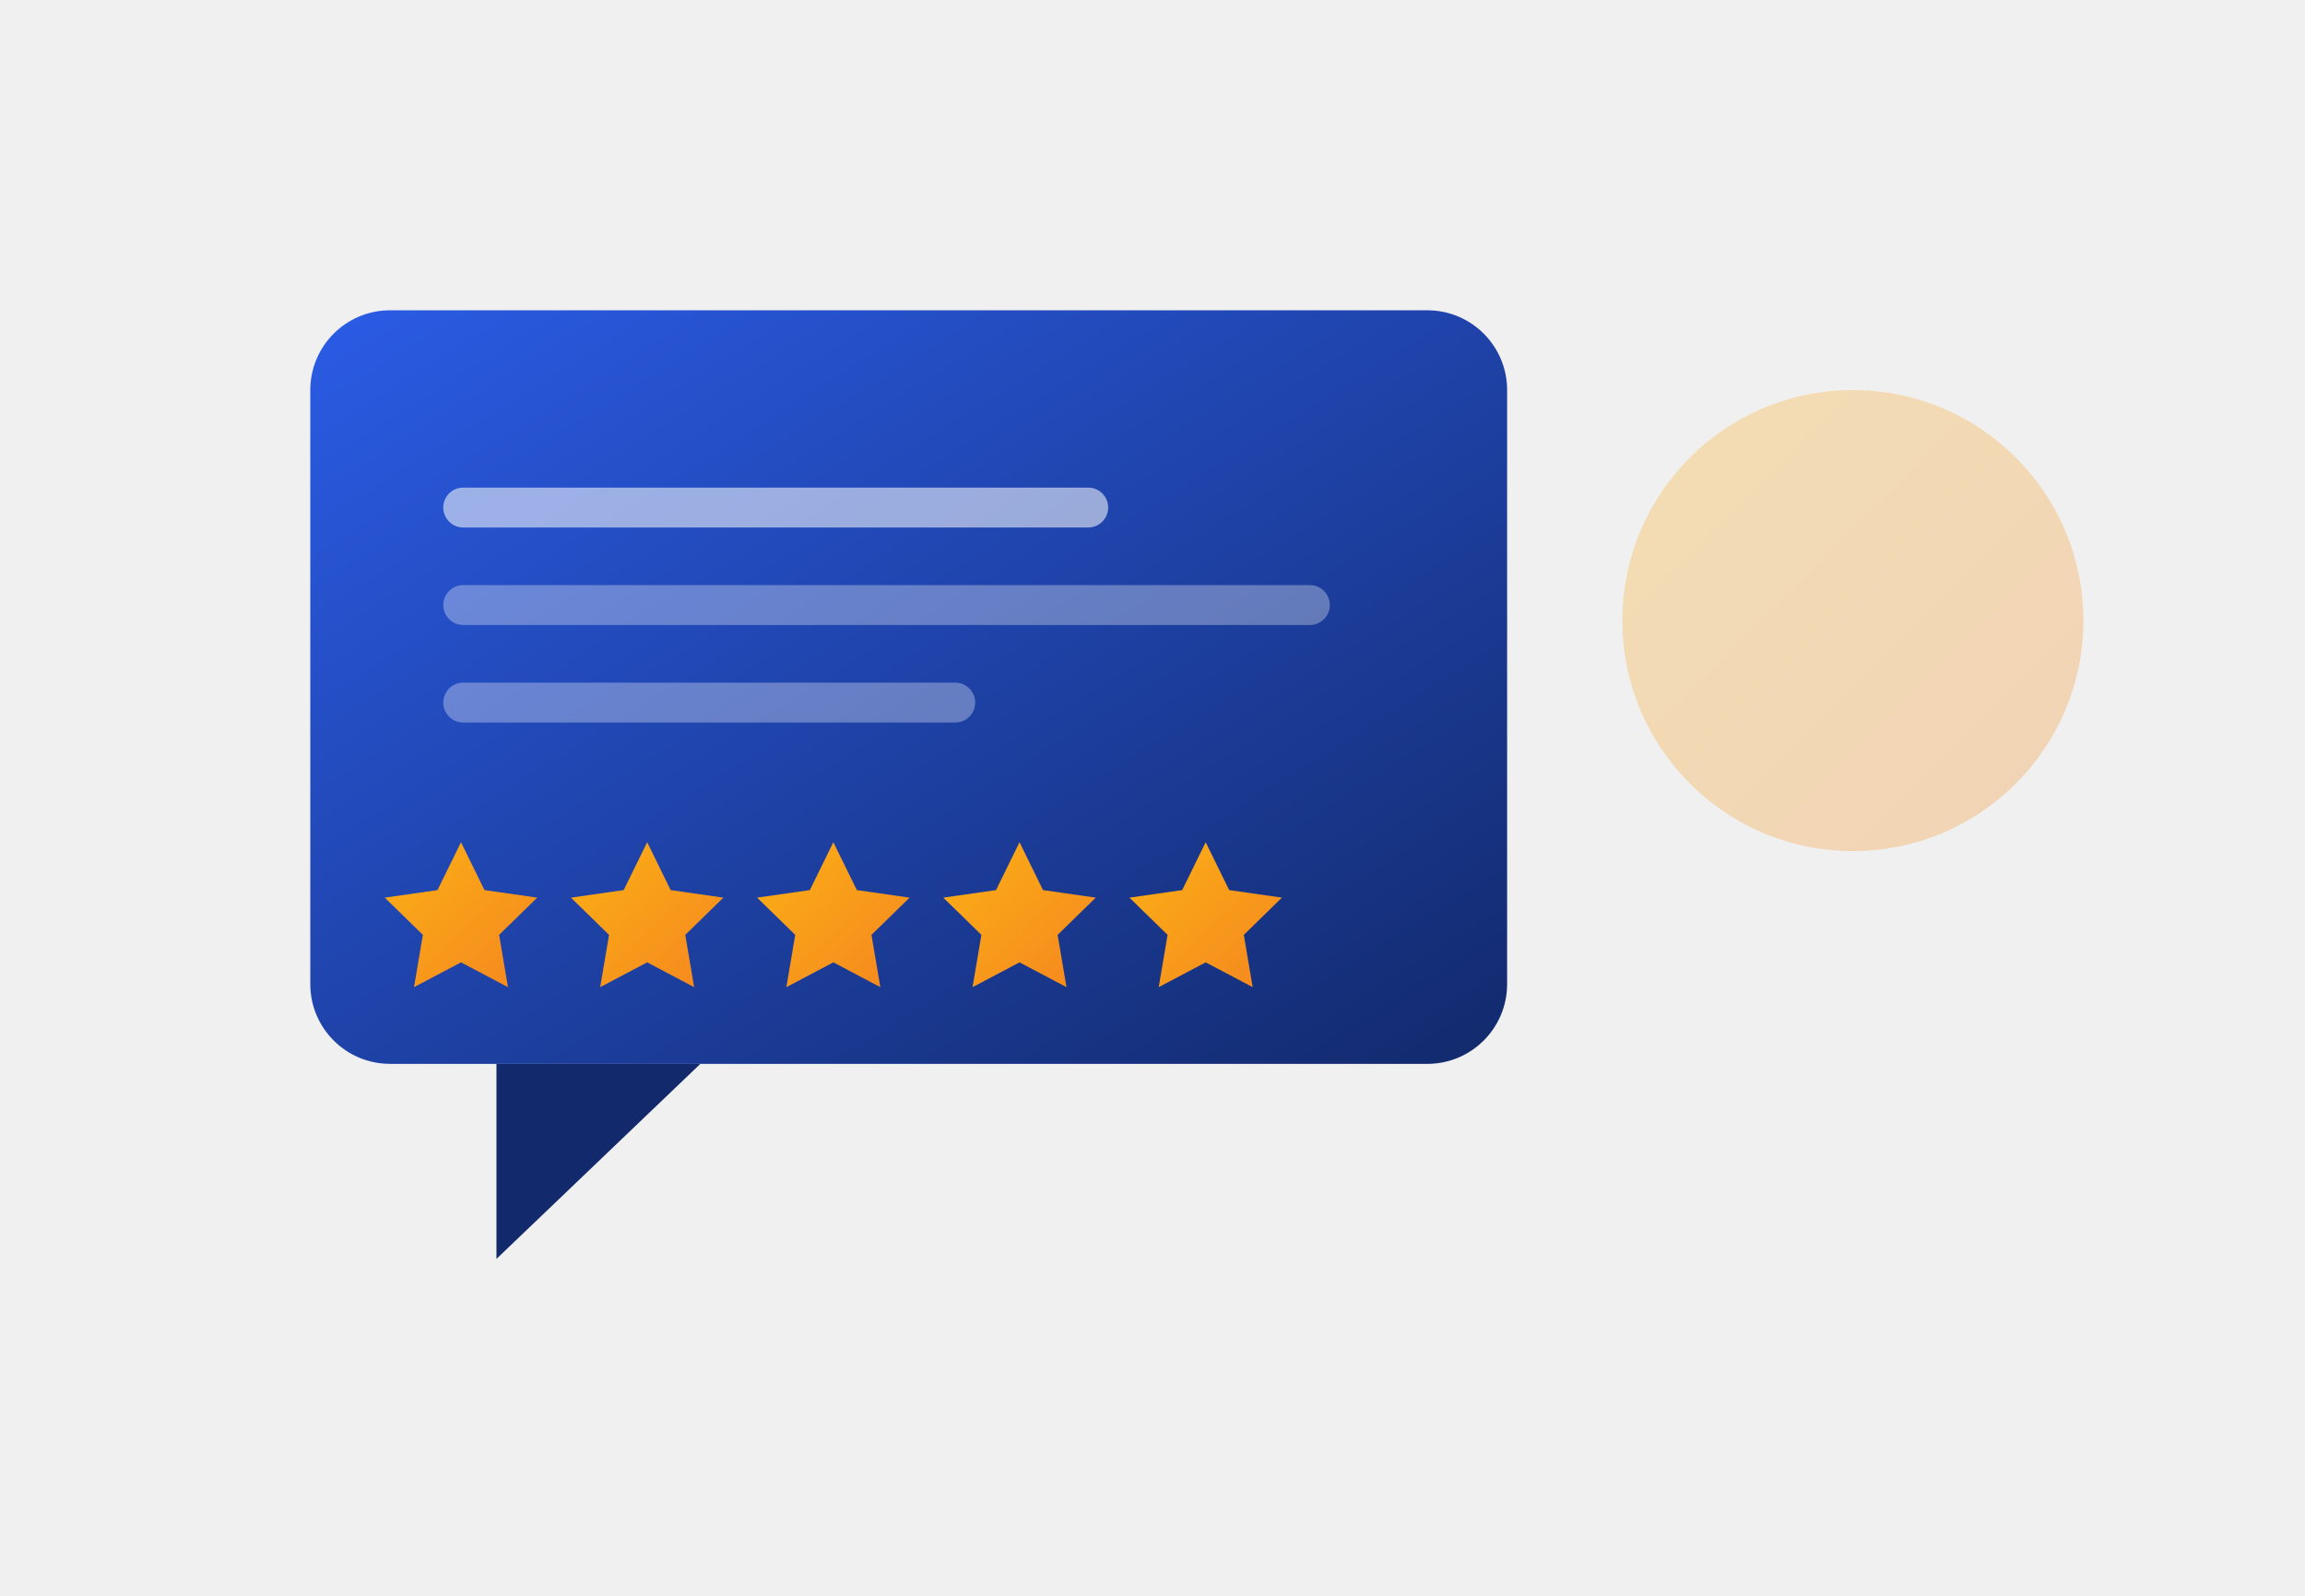
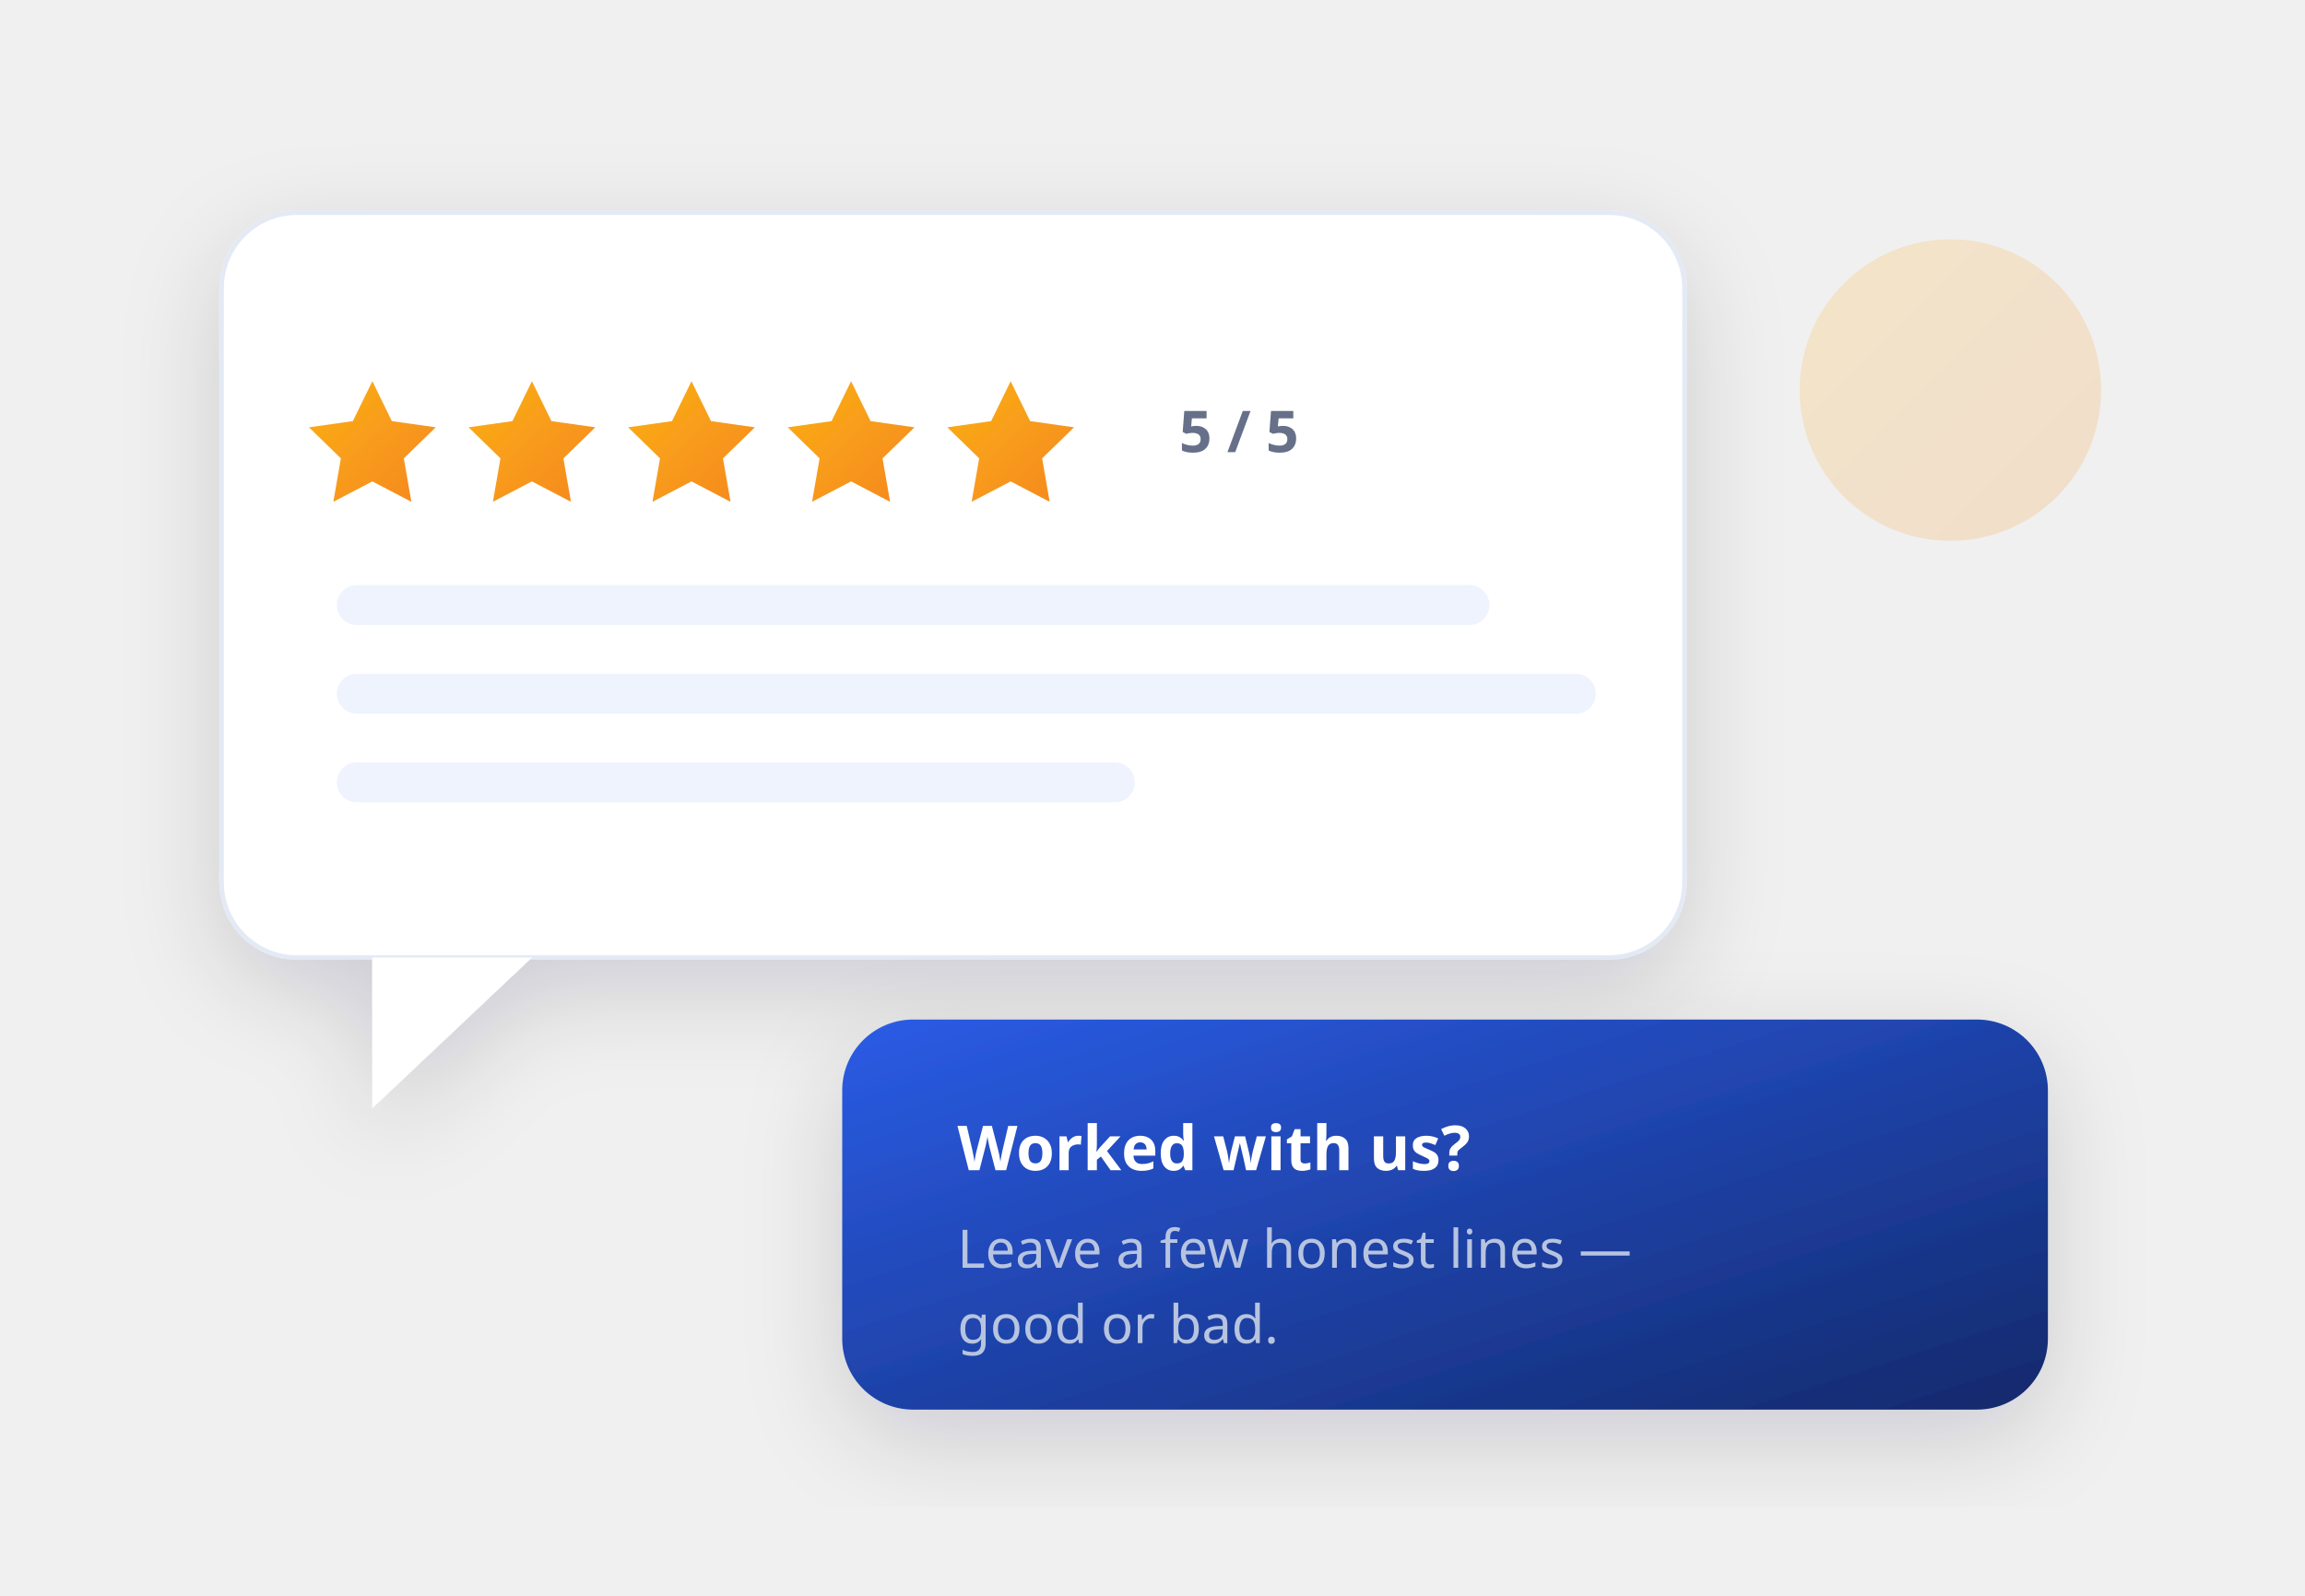
- <svg xmlns="http://www.w3.org/2000/svg" viewBox="0 0 520 360" width="520" height="360" fill="none">
+ <svg xmlns="http://www.w3.org/2000/svg" viewBox="0 0 520 360" width="520" height="360" fill="none" font-family="Plus Jakarta Sans, system-ui, sans-serif">
  <defs>
    <linearGradient id="a" x1="0" y1="0" x2="1" y2="1">
      <stop offset="0" stop-color="#2B5CE6" />
      <stop offset="1" stop-color="#12296B" />
    </linearGradient>
-     <linearGradient id="b" x1="0" y1="0" x2="1" y2="1">
+     <linearGradient id="o" x1="0" y1="0" x2="1" y2="1">
      <stop offset="0" stop-color="#FBB016" />
      <stop offset="1" stop-color="#F5871F" />
    </linearGradient>
+     <filter id="s" x="-25%" y="-25%" width="150%" height="150%">
+       <feDropShadow dx="0" dy="7" stdDeviation="11" flood-color="#0B1226" flood-opacity=".15" />
+     </filter>
  </defs>
-   <rect x="70" y="70" width="270" height="170" rx="18" fill="url(#a)" />
-   <path d="M112 240l0 44 46-44z" fill="#12296B" />
-   <rect x="100" y="110" width="150" height="9" rx="4.5" fill="#fff" opacity=".55" />
-   <rect x="100" y="132" width="200" height="9" rx="4.5" fill="#fff" opacity=".32" />
-   <rect x="100" y="154" width="120" height="9" rx="4.5" fill="#fff" opacity=".32" />
-   <g fill="url(#b)">
-     <path d="M104 190l5.3 10.8 11.9 1.7-8.6 8.4 2 11.8-10.6-5.6-10.6 5.6 2-11.8-8.6-8.4 11.9-1.7z" />
-     <path d="M146 190l5.3 10.8 11.9 1.7-8.6 8.4 2 11.8-10.6-5.6-10.6 5.6 2-11.8-8.6-8.4 11.9-1.7z" />
-     <path d="M188 190l5.3 10.8 11.9 1.7-8.6 8.4 2 11.8-10.6-5.6-10.6 5.6 2-11.8-8.6-8.4 11.9-1.7z" />
-     <path d="M230 190l5.3 10.8 11.9 1.7-8.6 8.4 2 11.8-10.6-5.6-10.6 5.6 2-11.8-8.6-8.4 11.9-1.7z" />
-     <path d="M272 190l5.3 10.8 11.9 1.7-8.6 8.4 2 11.8-10.6-5.6-10.6 5.6 2-11.8-8.6-8.4 11.9-1.7z" />
+   <g filter="url(#s)">
+     <rect x="50" y="48" width="330" height="168" rx="17" fill="#fff" stroke="#E4EAF5" />
+     <g fill="url(#o)">
+       <path d="M84 86l4.4 9 9.9 1.4-7.2 7 1.7 9.8-8.8-4.6-8.8 4.6 1.7-9.8-7.2-7 9.9-1.4z" />
+       <path d="M120 86l4.4 9 9.9 1.4-7.2 7 1.7 9.8-8.8-4.6-8.8 4.6 1.7-9.8-7.2-7 9.9-1.4z" />
+       <path d="M156 86l4.4 9 9.9 1.4-7.2 7 1.7 9.8-8.8-4.6-8.8 4.6 1.7-9.8-7.2-7 9.9-1.4z" />
+       <path d="M192 86l4.4 9 9.9 1.4-7.2 7 1.7 9.8-8.8-4.6-8.8 4.6 1.7-9.8-7.2-7 9.9-1.4z" />
+       <path d="M228 86l4.4 9 9.9 1.4-7.2 7 1.7 9.8-8.8-4.6-8.8 4.6 1.7-9.8-7.2-7 9.9-1.4z" />
+     </g>
+     <text x="266" y="102" fill="#667089" font-size="13" font-weight="700">5 / 5</text>
+     <rect x="76" y="132" width="260" height="9" rx="4.5" fill="#EEF3FD" />
+     <rect x="76" y="152" width="284" height="9" rx="4.5" fill="#EEF3FD" />
+     <rect x="76" y="172" width="180" height="9" rx="4.5" fill="#EEF3FD" />
+     <path d="M84 216v34l36-34z" fill="#fff" />
  </g>
-   <circle cx="418" cy="140" r="52" fill="url(#b)" opacity=".28" />
+   <g filter="url(#s)">
+     <rect x="190" y="230" width="272" height="88" rx="16" fill="url(#a)" />
+     <text x="216" y="264" fill="#fff" font-size="14" font-weight="700">Worked with us?</text>
+     <text x="216" y="286" fill="#B7C4E0" font-size="12" font-weight="500">Leave a few honest lines —</text>
+     <text x="216" y="303" fill="#B7C4E0" font-size="12" font-weight="500">good or bad.</text>
+   </g>
+   <circle cx="440" cy="88" r="34" fill="url(#o)" opacity=".18" />
</svg>
